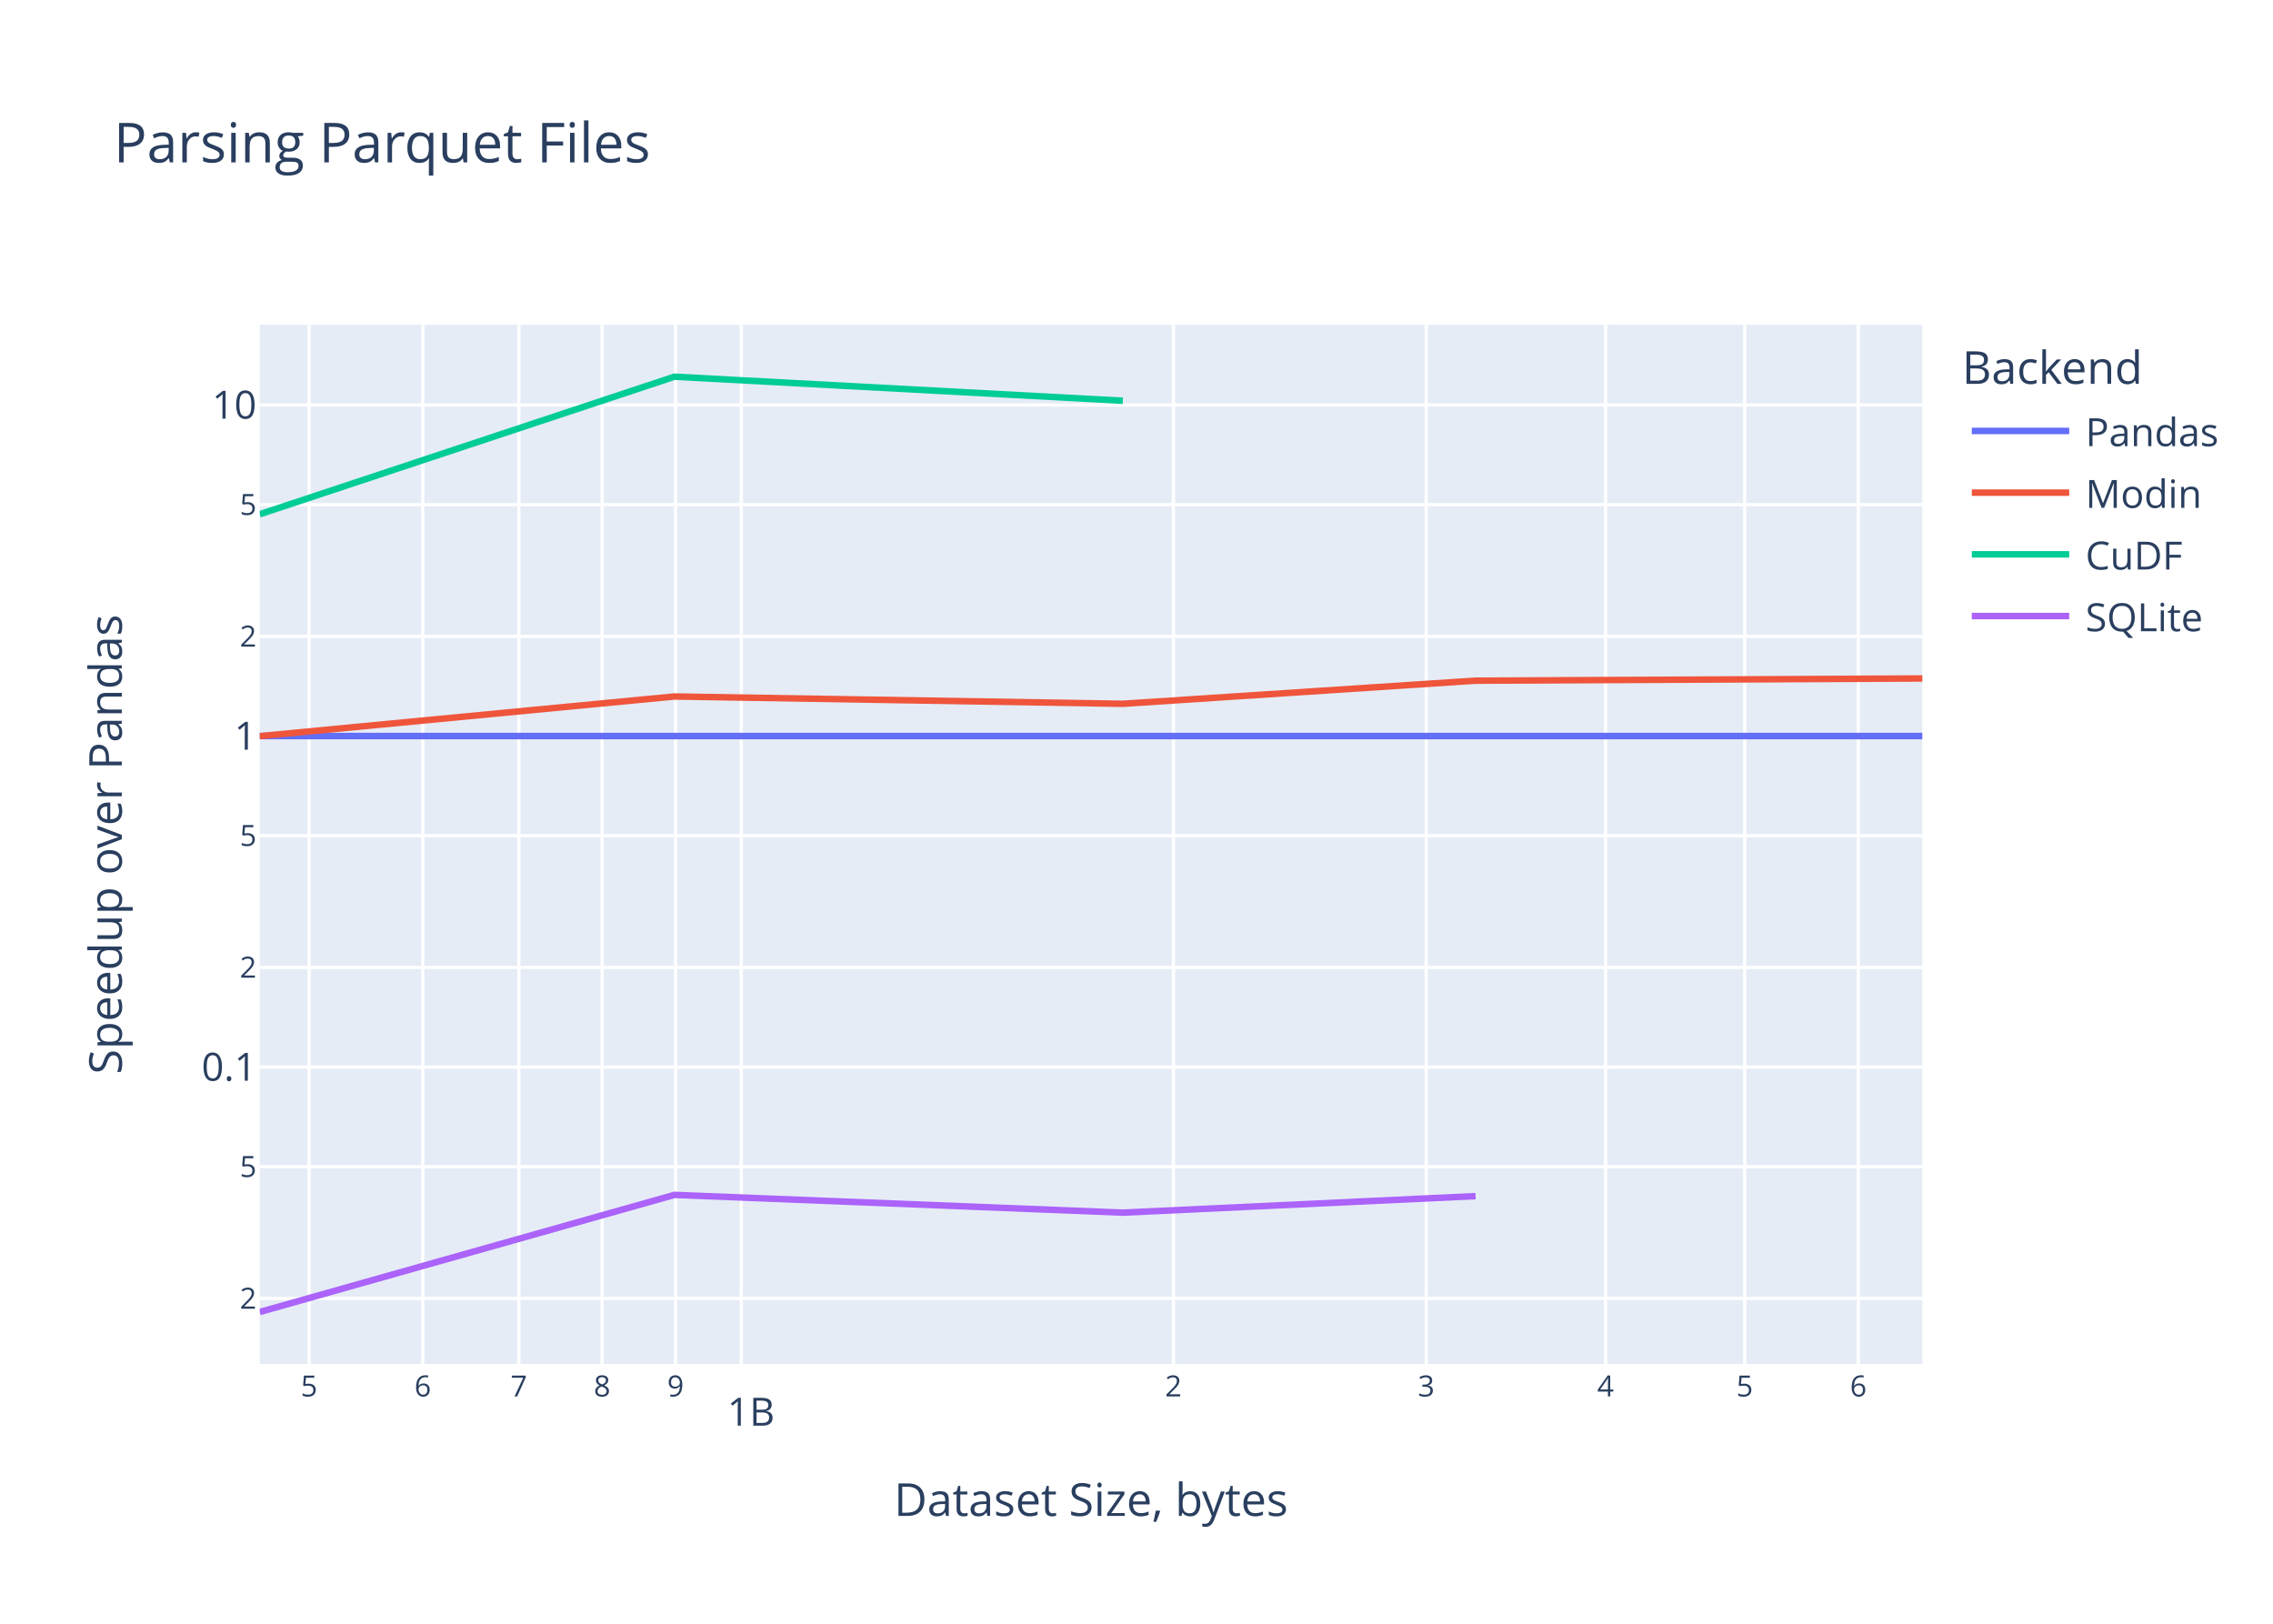
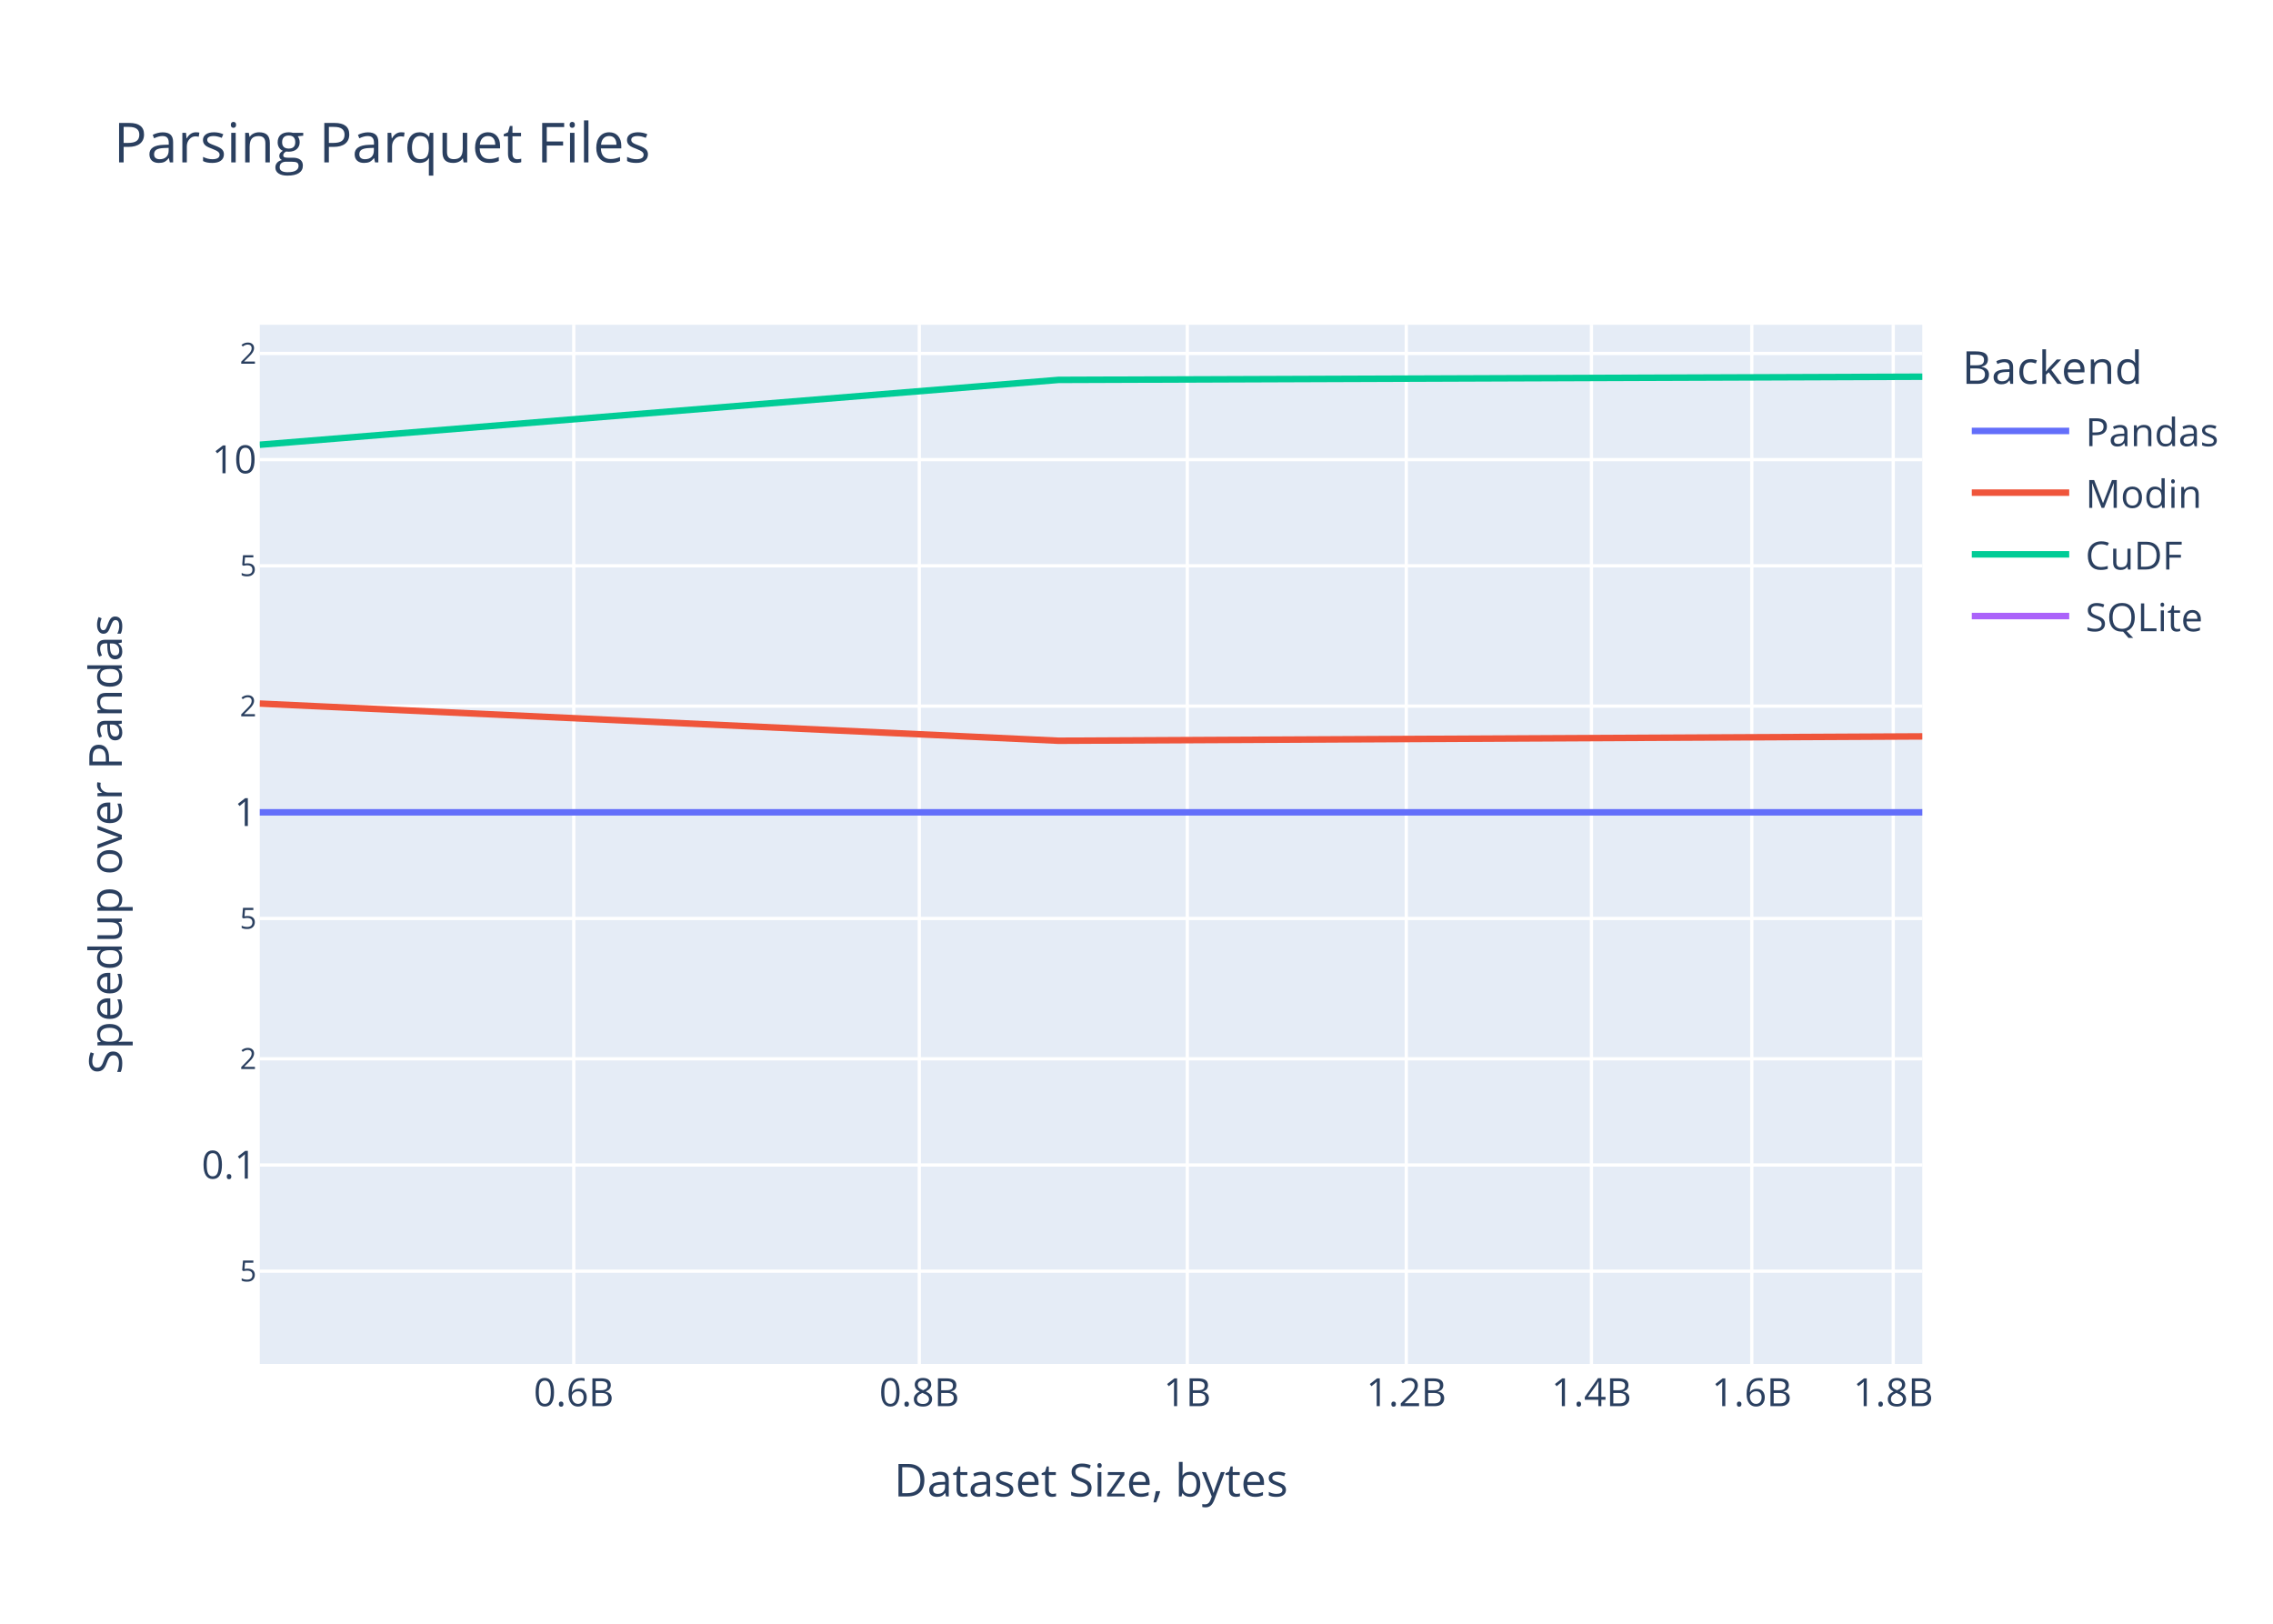
<svg xmlns="http://www.w3.org/2000/svg" class="main-svg" width="700" height="500" style="" viewBox="0 0 700 500">
  <rect x="0" y="0" width="700" height="500" style="fill: rgb(255, 255, 255); fill-opacity: 1;" />
-   <defs id="defs-8c84b1">
+   <defs id="defs-e33bb6">
    <g class="clips">
-       <clipPath id="clip8c84b1xyplot" class="plotclip">
+       <clipPath id="clipe33bb6xyplot" class="plotclip">
        <rect width="512" height="320" />
      </clipPath>
-       <clipPath class="axesclip" id="clip8c84b1x">
+       <clipPath class="axesclip" id="clipe33bb6x">
        <rect x="80" y="0" width="512" height="500" />
      </clipPath>
-       <clipPath class="axesclip" id="clip8c84b1y">
+       <clipPath class="axesclip" id="clipe33bb6y">
        <rect x="0" y="100" width="700" height="320" />
      </clipPath>
-       <clipPath class="axesclip" id="clip8c84b1xy">
+       <clipPath class="axesclip" id="clipe33bb6xy">
        <rect x="80" y="100" width="512" height="320" />
      </clipPath>
    </g>
    <g class="gradients" />
    <g class="patterns" />
  </defs>
  <g class="bglayer">
    <rect class="bg" x="80" y="100" width="512" height="320" style="fill: rgb(229, 236, 246); fill-opacity: 1; stroke-width: 0;" />
  </g>
  <g class="layer-below">
    <g class="imagelayer" />
    <g class="shapelayer" />
  </g>
  <g class="cartesianlayer">
    <g class="subplot xy">
      <g class="layer-subplot">
        <g class="shapelayer" />
        <g class="imagelayer" />
      </g>
+       <g class="minor-gridlayer">
+         <g class="x" />
+         <g class="y" />
+       </g>
      <g class="gridlayer">
        <g class="x">
-           <path class="xgrid crisp" transform="translate(95.19,0)" d="M0,100v320" style="stroke: rgb(255, 255, 255); stroke-opacity: 1; stroke-width: 1px;" />
-           <path class="xgrid crisp" transform="translate(130.2,0)" d="M0,100v320" style="stroke: rgb(255, 255, 255); stroke-opacity: 1; stroke-width: 1px;" />
-           <path class="xgrid crisp" transform="translate(159.79,0)" d="M0,100v320" style="stroke: rgb(255, 255, 255); stroke-opacity: 1; stroke-width: 1px;" />
-           <path class="xgrid crisp" transform="translate(185.43,0)" d="M0,100v320" style="stroke: rgb(255, 255, 255); stroke-opacity: 1; stroke-width: 1px;" />
-           <path class="xgrid crisp" transform="translate(208.05,0)" d="M0,100v320" style="stroke: rgb(255, 255, 255); stroke-opacity: 1; stroke-width: 1px;" />
-           <path class="xgrid crisp" transform="translate(228.28,0)" d="M0,100v320" style="stroke: rgb(255, 255, 255); stroke-opacity: 1; stroke-width: 1px;" />
-           <path class="xgrid crisp" transform="translate(361.37,0)" d="M0,100v320" style="stroke: rgb(255, 255, 255); stroke-opacity: 1; stroke-width: 1px;" />
-           <path class="xgrid crisp" transform="translate(439.22,0)" d="M0,100v320" style="stroke: rgb(255, 255, 255); stroke-opacity: 1; stroke-width: 1px;" />
-           <path class="xgrid crisp" transform="translate(494.45,0)" d="M0,100v320" style="stroke: rgb(255, 255, 255); stroke-opacity: 1; stroke-width: 1px;" />
-           <path class="xgrid crisp" transform="translate(537.3,0)" d="M0,100v320" style="stroke: rgb(255, 255, 255); stroke-opacity: 1; stroke-width: 1px;" />
-           <path class="xgrid crisp" transform="translate(572.3,0)" d="M0,100v320" style="stroke: rgb(255, 255, 255); stroke-opacity: 1; stroke-width: 1px;" />
+           <path class="xgrid crisp" transform="translate(176.7,0)" d="M0,100v320" style="stroke: rgb(255, 255, 255); stroke-opacity: 1; stroke-width: 1px;" />
+           <path class="xgrid crisp" transform="translate(283.11,0)" d="M0,100v320" style="stroke: rgb(255, 255, 255); stroke-opacity: 1; stroke-width: 1px;" />
+           <path class="xgrid crisp" transform="translate(365.64,0)" d="M0,100v320" style="stroke: rgb(255, 255, 255); stroke-opacity: 1; stroke-width: 1px;" />
+           <path class="xgrid crisp" transform="translate(433.08,0)" d="M0,100v320" style="stroke: rgb(255, 255, 255); stroke-opacity: 1; stroke-width: 1px;" />
+           <path class="xgrid crisp" transform="translate(490.1,0)" d="M0,100v320" style="stroke: rgb(255, 255, 255); stroke-opacity: 1; stroke-width: 1px;" />
+           <path class="xgrid crisp" transform="translate(539.49,0)" d="M0,100v320" style="stroke: rgb(255, 255, 255); stroke-opacity: 1; stroke-width: 1px;" />
+           <path class="xgrid crisp" transform="translate(583.05,0)" d="M0,100v320" style="stroke: rgb(255, 255, 255); stroke-opacity: 1; stroke-width: 1px;" />
        </g>
        <g class="y">
-           <path class="ygrid crisp" transform="translate(0,399.84)" d="M80,0h512" style="stroke: rgb(255, 255, 255); stroke-opacity: 1; stroke-width: 1px;" />
-           <path class="ygrid crisp" transform="translate(0,359.27)" d="M80,0h512" style="stroke: rgb(255, 255, 255); stroke-opacity: 1; stroke-width: 1px;" />
-           <path class="ygrid crisp" transform="translate(0,328.59)" d="M80,0h512" style="stroke: rgb(255, 255, 255); stroke-opacity: 1; stroke-width: 1px;" />
-           <path class="ygrid crisp" transform="translate(0,297.9)" d="M80,0h512" style="stroke: rgb(255, 255, 255); stroke-opacity: 1; stroke-width: 1px;" />
-           <path class="ygrid crisp" transform="translate(0,257.33)" d="M80,0h512" style="stroke: rgb(255, 255, 255); stroke-opacity: 1; stroke-width: 1px;" />
-           <path class="ygrid crisp" transform="translate(0,226.65)" d="M80,0h512" style="stroke: rgb(255, 255, 255); stroke-opacity: 1; stroke-width: 1px;" />
-           <path class="ygrid crisp" transform="translate(0,195.96)" d="M80,0h512" style="stroke: rgb(255, 255, 255); stroke-opacity: 1; stroke-width: 1px;" />
-           <path class="ygrid crisp" transform="translate(0,155.4)" d="M80,0h512" style="stroke: rgb(255, 255, 255); stroke-opacity: 1; stroke-width: 1px;" />
-           <path class="ygrid crisp" transform="translate(0,124.71)" d="M80,0h512" style="stroke: rgb(255, 255, 255); stroke-opacity: 1; stroke-width: 1px;" />
+           <path class="ygrid crisp" transform="translate(0,391.43)" d="M80,0h512" style="stroke: rgb(255, 255, 255); stroke-opacity: 1; stroke-width: 1px;" />
+           <path class="ygrid crisp" transform="translate(0,358.74)" d="M80,0h512" style="stroke: rgb(255, 255, 255); stroke-opacity: 1; stroke-width: 1px;" />
+           <path class="ygrid crisp" transform="translate(0,326.04)" d="M80,0h512" style="stroke: rgb(255, 255, 255); stroke-opacity: 1; stroke-width: 1px;" />
+           <path class="ygrid crisp" transform="translate(0,282.83)" d="M80,0h512" style="stroke: rgb(255, 255, 255); stroke-opacity: 1; stroke-width: 1px;" />
+           <path class="ygrid crisp" transform="translate(0,250.14)" d="M80,0h512" style="stroke: rgb(255, 255, 255); stroke-opacity: 1; stroke-width: 1px;" />
+           <path class="ygrid crisp" transform="translate(0,217.44)" d="M80,0h512" style="stroke: rgb(255, 255, 255); stroke-opacity: 1; stroke-width: 1px;" />
+           <path class="ygrid crisp" transform="translate(0,174.23)" d="M80,0h512" style="stroke: rgb(255, 255, 255); stroke-opacity: 1; stroke-width: 1px;" />
+           <path class="ygrid crisp" transform="translate(0,141.53)" d="M80,0h512" style="stroke: rgb(255, 255, 255); stroke-opacity: 1; stroke-width: 1px;" />
+           <path class="ygrid crisp" transform="translate(0,108.84)" d="M80,0h512" style="stroke: rgb(255, 255, 255); stroke-opacity: 1; stroke-width: 1px;" />
        </g>
      </g>
      <g class="zerolinelayer" />
      <path class="xlines-below" />
      <path class="ylines-below" />
      <g class="overlines-below" />
      <g class="xaxislayer-below" />
      <g class="yaxislayer-below" />
      <g class="overaxes-below" />
-       <g class="plot" transform="translate(80,100)" clip-path="url(#clip8c84b1xyplot)">
+       <g class="plot" transform="translate(80,100)" clip-path="url(#clipe33bb6xyplot)">
        <g class="scatterlayer mlayer">
-           <g class="trace scatter trace83e0e6" style="stroke-miterlimit: 2; opacity: 1;">
+           <g class="trace scatter trace76d000" style="stroke-miterlimit: 2; opacity: 1;">
            <g class="fills" />
            <g class="errorbars" />
            <g class="lines">
-               <path class="js-line" d="M0,126.65L512,126.65" style="vector-effect: non-scaling-stroke; fill: none; stroke: rgb(99, 110, 250); stroke-opacity: 1; stroke-width: 2px; opacity: 1;" />
-             </g>
-             <g class="points" />
-             <g class="text" />
-           </g>
-           <g class="trace scatter trace54e62e" style="stroke-miterlimit: 2; opacity: 1;">
+               <path class="js-line" d="M0,150.14L512,150.14" style="vector-effect: non-scaling-stroke; fill: none; stroke: rgb(99, 110, 250); stroke-opacity: 1; stroke-width: 2px; opacity: 1;" />
+             </g>
+             <g class="points" />
+             <g class="text" />
+           </g>
+           <g class="trace scatter trace27c46b" style="stroke-miterlimit: 2; opacity: 1;">
            <g class="fills" />
            <g class="errorbars" />
            <g class="lines">
-               <path class="js-line" d="M0,126.68L127.7,114.47L265.78,116.72L374.42,109.6L512,108.92" style="vector-effect: non-scaling-stroke; fill: none; stroke: rgb(239, 85, 59); stroke-opacity: 1; stroke-width: 2px; opacity: 1;" />
-             </g>
-             <g class="points" />
-             <g class="text" />
-           </g>
-           <g class="trace scatter tracec6cf25" style="stroke-miterlimit: 2; opacity: 1;">
+               <path class="js-line" d="M0,116.66L246,128.1L512,126.76" style="vector-effect: non-scaling-stroke; fill: none; stroke: rgb(239, 85, 59); stroke-opacity: 1; stroke-width: 2px; opacity: 1;" />
+             </g>
+             <g class="points" />
+             <g class="text" />
+           </g>
+           <g class="trace scatter trace79dc07" style="stroke-miterlimit: 2; opacity: 1;">
            <g class="fills" />
            <g class="errorbars" />
            <g class="lines">
-               <path class="js-line" d="M0,58.35L127.7,16L265.78,23.4" style="vector-effect: non-scaling-stroke; fill: none; stroke: rgb(0, 204, 150); stroke-opacity: 1; stroke-width: 2px; opacity: 1;" />
-             </g>
-             <g class="points" />
-             <g class="text" />
-           </g>
-           <g class="trace scatter trace19783d" style="stroke-miterlimit: 2; opacity: 1;">
-             <g class="fills" />
-             <g class="errorbars" />
-             <g class="lines">
-               <path class="js-line" d="M0,304L127.7,267.94L265.78,273.41L374.42,268.32" style="vector-effect: non-scaling-stroke; fill: none; stroke: rgb(171, 99, 250); stroke-opacity: 1; stroke-width: 2px; opacity: 1;" />
-             </g>
+               <path class="js-line" d="M0,36.95L246,16.98L512,16" style="vector-effect: non-scaling-stroke; fill: none; stroke: rgb(0, 204, 150); stroke-opacity: 1; stroke-width: 2px; opacity: 1;" />
+             </g>
+             <g class="points" />
+             <g class="text" />
+           </g>
+           <g class="trace scatter trace18a93b" style="stroke-miterlimit: 2; opacity: 1;">
+             <g class="fills" />
+             <g class="errorbars" />
+             <g class="lines" />
            <g class="points" />
            <g class="text" />
          </g>
        </g>
      </g>
      <g class="overplot" />
      <path class="xlines-above crisp" d="M0,0" style="fill: none;" />
      <path class="ylines-above crisp" d="M0,0" style="fill: none;" />
      <g class="overlines-above" />
      <g class="xaxislayer-above">
        <g class="xtick">
-           <text text-anchor="middle" x="0" y="430" transform="translate(95.19,0)" style="font-family: 'Open Sans', verdana, arial, sans-serif; font-size: 9px; fill: rgb(42, 63, 95); fill-opacity: 1; white-space: pre; opacity: 1;">5</text>
-         </g>
-         <g class="xtick">
-           <text text-anchor="middle" x="0" y="430" style="font-family: 'Open Sans', verdana, arial, sans-serif; font-size: 9px; fill: rgb(42, 63, 95); fill-opacity: 1; white-space: pre; opacity: 1;" transform="translate(130.2,0)">6</text>
-         </g>
-         <g class="xtick">
-           <text text-anchor="middle" x="0" y="430" style="font-family: 'Open Sans', verdana, arial, sans-serif; font-size: 9px; fill: rgb(42, 63, 95); fill-opacity: 1; white-space: pre; opacity: 1;" transform="translate(159.79,0)">7</text>
-         </g>
-         <g class="xtick">
-           <text text-anchor="middle" x="0" y="430" style="font-family: 'Open Sans', verdana, arial, sans-serif; font-size: 9px; fill: rgb(42, 63, 95); fill-opacity: 1; white-space: pre; opacity: 1;" transform="translate(185.43,0)">8</text>
-         </g>
-         <g class="xtick">
-           <text text-anchor="middle" x="0" y="430" style="font-family: 'Open Sans', verdana, arial, sans-serif; font-size: 9px; fill: rgb(42, 63, 95); fill-opacity: 1; white-space: pre; opacity: 1;" transform="translate(208.05,0)">9</text>
-         </g>
-         <g class="xtick">
-           <text text-anchor="middle" x="3" y="439" style="font-family: 'Open Sans', verdana, arial, sans-serif; font-size: 12px; fill: rgb(42, 63, 95); fill-opacity: 1; white-space: pre; opacity: 1;" transform="translate(228.28,0)">1B</text>
-         </g>
-         <g class="xtick">
-           <text text-anchor="middle" x="0" y="430" style="font-family: 'Open Sans', verdana, arial, sans-serif; font-size: 9px; fill: rgb(42, 63, 95); fill-opacity: 1; white-space: pre; opacity: 1;" transform="translate(361.37,0)">2</text>
-         </g>
-         <g class="xtick">
-           <text text-anchor="middle" x="0" y="430" style="font-family: 'Open Sans', verdana, arial, sans-serif; font-size: 9px; fill: rgb(42, 63, 95); fill-opacity: 1; white-space: pre; opacity: 1;" transform="translate(439.22,0)">3</text>
-         </g>
-         <g class="xtick">
-           <text text-anchor="middle" x="0" y="430" style="font-family: 'Open Sans', verdana, arial, sans-serif; font-size: 9px; fill: rgb(42, 63, 95); fill-opacity: 1; white-space: pre; opacity: 1;" transform="translate(494.45,0)">4</text>
-         </g>
-         <g class="xtick">
-           <text text-anchor="middle" x="0" y="430" style="font-family: 'Open Sans', verdana, arial, sans-serif; font-size: 9px; fill: rgb(42, 63, 95); fill-opacity: 1; white-space: pre; opacity: 1;" transform="translate(537.3,0)">5</text>
-         </g>
-         <g class="xtick">
-           <text text-anchor="middle" x="0" y="430" style="font-family: 'Open Sans', verdana, arial, sans-serif; font-size: 9px; fill: rgb(42, 63, 95); fill-opacity: 1; white-space: pre; opacity: 1;" transform="translate(572.3,0)">6</text>
+           <text text-anchor="middle" x="0" y="433" transform="translate(176.7,0)" style="font-family: 'Open Sans', verdana, arial, sans-serif; font-size: 12px; fill: rgb(42, 63, 95); fill-opacity: 1; white-space: pre; opacity: 1;">0.6B</text>
+         </g>
+         <g class="xtick">
+           <text text-anchor="middle" x="0" y="433" style="font-family: 'Open Sans', verdana, arial, sans-serif; font-size: 12px; fill: rgb(42, 63, 95); fill-opacity: 1; white-space: pre; opacity: 1;" transform="translate(283.11,0)">0.8B</text>
+         </g>
+         <g class="xtick">
+           <text text-anchor="middle" x="0" y="433" style="font-family: 'Open Sans', verdana, arial, sans-serif; font-size: 12px; fill: rgb(42, 63, 95); fill-opacity: 1; white-space: pre; opacity: 1;" transform="translate(365.64,0)">1B</text>
+         </g>
+         <g class="xtick">
+           <text text-anchor="middle" x="0" y="433" style="font-family: 'Open Sans', verdana, arial, sans-serif; font-size: 12px; fill: rgb(42, 63, 95); fill-opacity: 1; white-space: pre; opacity: 1;" transform="translate(433.08,0)">1.2B</text>
+         </g>
+         <g class="xtick">
+           <text text-anchor="middle" x="0" y="433" style="font-family: 'Open Sans', verdana, arial, sans-serif; font-size: 12px; fill: rgb(42, 63, 95); fill-opacity: 1; white-space: pre; opacity: 1;" transform="translate(490.1,0)">1.4B</text>
+         </g>
+         <g class="xtick">
+           <text text-anchor="middle" x="0" y="433" style="font-family: 'Open Sans', verdana, arial, sans-serif; font-size: 12px; fill: rgb(42, 63, 95); fill-opacity: 1; white-space: pre; opacity: 1;" transform="translate(539.49,0)">1.6B</text>
+         </g>
+         <g class="xtick">
+           <text text-anchor="middle" x="0" y="433" style="font-family: 'Open Sans', verdana, arial, sans-serif; font-size: 12px; fill: rgb(42, 63, 95); fill-opacity: 1; white-space: pre; opacity: 1;" transform="translate(583.05,0)">1.8B</text>
        </g>
      </g>
      <g class="yaxislayer-above">
        <g class="ytick">
-           <text text-anchor="end" x="79" y="3.15" transform="translate(0,399.84)" style="font-family: 'Open Sans', verdana, arial, sans-serif; font-size: 9px; fill: rgb(42, 63, 95); fill-opacity: 1; white-space: pre; opacity: 1;">2</text>
-         </g>
-         <g class="ytick">
-           <text text-anchor="end" x="79" y="3.15" style="font-family: 'Open Sans', verdana, arial, sans-serif; font-size: 9px; fill: rgb(42, 63, 95); fill-opacity: 1; white-space: pre; opacity: 1;" transform="translate(0,359.27)">5</text>
-         </g>
-         <g class="ytick">
-           <text text-anchor="end" x="79" y="4.2" style="font-family: 'Open Sans', verdana, arial, sans-serif; font-size: 12px; fill: rgb(42, 63, 95); fill-opacity: 1; white-space: pre; opacity: 1;" transform="translate(0,328.59)">0.1</text>
-         </g>
-         <g class="ytick">
-           <text text-anchor="end" x="79" y="3.15" style="font-family: 'Open Sans', verdana, arial, sans-serif; font-size: 9px; fill: rgb(42, 63, 95); fill-opacity: 1; white-space: pre; opacity: 1;" transform="translate(0,297.9)">2</text>
-         </g>
-         <g class="ytick">
-           <text text-anchor="end" x="79" y="3.15" style="font-family: 'Open Sans', verdana, arial, sans-serif; font-size: 9px; fill: rgb(42, 63, 95); fill-opacity: 1; white-space: pre; opacity: 1;" transform="translate(0,257.33)">5</text>
-         </g>
-         <g class="ytick">
-           <text text-anchor="end" x="79" y="4.2" style="font-family: 'Open Sans', verdana, arial, sans-serif; font-size: 12px; fill: rgb(42, 63, 95); fill-opacity: 1; white-space: pre; opacity: 1;" transform="translate(0,226.65)">1</text>
-         </g>
-         <g class="ytick">
-           <text text-anchor="end" x="79" y="3.15" style="font-family: 'Open Sans', verdana, arial, sans-serif; font-size: 9px; fill: rgb(42, 63, 95); fill-opacity: 1; white-space: pre; opacity: 1;" transform="translate(0,195.96)">2</text>
-         </g>
-         <g class="ytick">
-           <text text-anchor="end" x="79" y="3.15" style="font-family: 'Open Sans', verdana, arial, sans-serif; font-size: 9px; fill: rgb(42, 63, 95); fill-opacity: 1; white-space: pre; opacity: 1;" transform="translate(0,155.4)">5</text>
-         </g>
-         <g class="ytick">
-           <text text-anchor="end" x="79" y="4.2" style="font-family: 'Open Sans', verdana, arial, sans-serif; font-size: 12px; fill: rgb(42, 63, 95); fill-opacity: 1; white-space: pre; opacity: 1;" transform="translate(0,124.71)">10</text>
+           <text text-anchor="end" x="79" y="3.15" transform="translate(0,391.43)" style="font-family: 'Open Sans', verdana, arial, sans-serif; font-size: 9px; fill: rgb(42, 63, 95); fill-opacity: 1; white-space: pre; opacity: 1;">5</text>
+         </g>
+         <g class="ytick">
+           <text text-anchor="end" x="79" y="4.2" style="font-family: 'Open Sans', verdana, arial, sans-serif; font-size: 12px; fill: rgb(42, 63, 95); fill-opacity: 1; white-space: pre; opacity: 1;" transform="translate(0,358.74)">0.1</text>
+         </g>
+         <g class="ytick">
+           <text text-anchor="end" x="79" y="3.15" style="font-family: 'Open Sans', verdana, arial, sans-serif; font-size: 9px; fill: rgb(42, 63, 95); fill-opacity: 1; white-space: pre; opacity: 1;" transform="translate(0,326.04)">2</text>
+         </g>
+         <g class="ytick">
+           <text text-anchor="end" x="79" y="3.15" style="font-family: 'Open Sans', verdana, arial, sans-serif; font-size: 9px; fill: rgb(42, 63, 95); fill-opacity: 1; white-space: pre; opacity: 1;" transform="translate(0,282.83)">5</text>
+         </g>
+         <g class="ytick">
+           <text text-anchor="end" x="79" y="4.2" style="font-family: 'Open Sans', verdana, arial, sans-serif; font-size: 12px; fill: rgb(42, 63, 95); fill-opacity: 1; white-space: pre; opacity: 1;" transform="translate(0,250.14)">1</text>
+         </g>
+         <g class="ytick">
+           <text text-anchor="end" x="79" y="3.15" style="font-family: 'Open Sans', verdana, arial, sans-serif; font-size: 9px; fill: rgb(42, 63, 95); fill-opacity: 1; white-space: pre; opacity: 1;" transform="translate(0,217.44)">2</text>
+         </g>
+         <g class="ytick">
+           <text text-anchor="end" x="79" y="3.15" style="font-family: 'Open Sans', verdana, arial, sans-serif; font-size: 9px; fill: rgb(42, 63, 95); fill-opacity: 1; white-space: pre; opacity: 1;" transform="translate(0,174.23)">5</text>
+         </g>
+         <g class="ytick">
+           <text text-anchor="end" x="79" y="4.2" style="font-family: 'Open Sans', verdana, arial, sans-serif; font-size: 12px; fill: rgb(42, 63, 95); fill-opacity: 1; white-space: pre; opacity: 1;" transform="translate(0,141.53)">10</text>
+         </g>
+         <g class="ytick">
+           <text text-anchor="end" x="79" y="3.15" style="font-family: 'Open Sans', verdana, arial, sans-serif; font-size: 9px; fill: rgb(42, 63, 95); fill-opacity: 1; white-space: pre; opacity: 1;" transform="translate(0,108.84)">2</text>
        </g>
      </g>
      <g class="overaxes-above" />
    </g>
  </g>
  <g class="polarlayer" />
  <g class="smithlayer" />
  <g class="ternarylayer" />
  <g class="geolayer" />
  <g class="funnelarealayer" />
  <g class="pielayer" />
  <g class="iciclelayer" />
  <g class="treemaplayer" />
  <g class="sunburstlayer" />
  <g class="glimages" />
-   <defs id="topdefs-8c84b1">
+   <defs id="topdefs-e33bb6">
    <g class="clips" />
-     <clipPath id="legend8c84b1">
+     <clipPath id="legende33bb6">
      <rect width="86" height="105" x="0" y="0" />
    </clipPath>
  </defs>
  <g class="layer-above">
    <g class="imagelayer" />
    <g class="shapelayer" />
  </g>
  <g class="infolayer">
    <g class="legend" pointer-events="all" transform="translate(602.24,100)">
      <rect class="bg" shape-rendering="crispEdges" width="86" height="105" x="0" y="0" style="stroke: rgb(68, 68, 68); stroke-opacity: 1; fill: rgb(255, 255, 255); fill-opacity: 1; stroke-width: 0px;" />
-       <g class="scrollbox" transform="" clip-path="url(#legend8c84b1)">
+       <g class="scrollbox" transform="" clip-path="url(#legende33bb6)">
        <text class="legendtitletext" text-anchor="start" x="2" y="18.2" style="font-family: 'Open Sans', verdana, arial, sans-serif; font-size: 14px; fill: rgb(42, 63, 95); fill-opacity: 1; white-space: pre;">Backend</text>
        <g class="groups" transform="">
          <g class="traces" transform="translate(0,32.7)" style="opacity: 1;">
            <text class="legendtext" text-anchor="start" x="40" y="4.68" style="font-family: 'Open Sans', verdana, arial, sans-serif; font-size: 12px; fill: rgb(42, 63, 95); fill-opacity: 1; white-space: pre;">Pandas</text>
            <g class="layers" style="opacity: 1;">
              <g class="legendfill" />
              <g class="legendlines">
                <path class="js-line" d="M5,0h30" style="fill: none; stroke: rgb(99, 110, 250); stroke-opacity: 1; stroke-width: 2px;" />
              </g>
              <g class="legendsymbols">
                <g class="legendpoints" />
              </g>
            </g>
            <rect class="legendtoggle" x="0" y="-9.5" width="80.703" height="19" style="fill: rgb(0, 0, 0); fill-opacity: 0;" />
          </g>
        </g>
        <g class="groups" transform="">
          <g class="traces" transform="translate(0,51.7)" style="opacity: 1;">
            <text class="legendtext" text-anchor="start" x="40" y="4.68" style="font-family: 'Open Sans', verdana, arial, sans-serif; font-size: 12px; fill: rgb(42, 63, 95); fill-opacity: 1; white-space: pre;">Modin</text>
            <g class="layers" style="opacity: 1;">
              <g class="legendfill" />
              <g class="legendlines">
                <path class="js-line" d="M5,0h30" style="fill: none; stroke: rgb(239, 85, 59); stroke-opacity: 1; stroke-width: 2px;" />
              </g>
              <g class="legendsymbols">
                <g class="legendpoints" />
              </g>
            </g>
            <rect class="legendtoggle" x="0" y="-9.5" width="80.703" height="19" style="fill: rgb(0, 0, 0); fill-opacity: 0;" />
          </g>
        </g>
        <g class="groups" transform="">
          <g class="traces" transform="translate(0,70.7)" style="opacity: 1;">
            <text class="legendtext" text-anchor="start" x="40" y="4.68" style="font-family: 'Open Sans', verdana, arial, sans-serif; font-size: 12px; fill: rgb(42, 63, 95); fill-opacity: 1; white-space: pre;">CuDF</text>
            <g class="layers" style="opacity: 1;">
              <g class="legendfill" />
              <g class="legendlines">
                <path class="js-line" d="M5,0h30" style="fill: none; stroke: rgb(0, 204, 150); stroke-opacity: 1; stroke-width: 2px;" />
              </g>
              <g class="legendsymbols">
                <g class="legendpoints" />
              </g>
            </g>
            <rect class="legendtoggle" x="0" y="-9.5" width="80.703" height="19" style="fill: rgb(0, 0, 0); fill-opacity: 0;" />
          </g>
        </g>
        <g class="groups" transform="">
          <g class="traces" transform="translate(0,89.7)" style="opacity: 1;">
            <text class="legendtext" text-anchor="start" x="40" y="4.68" style="font-family: 'Open Sans', verdana, arial, sans-serif; font-size: 12px; fill: rgb(42, 63, 95); fill-opacity: 1; white-space: pre;">SQLite</text>
            <g class="layers" style="opacity: 1;">
              <g class="legendfill" />
              <g class="legendlines">
                <path class="js-line" d="M5,0h30" style="fill: none; stroke: rgb(171, 99, 250); stroke-opacity: 1; stroke-width: 2px;" />
              </g>
              <g class="legendsymbols">
                <g class="legendpoints" />
              </g>
            </g>
            <rect class="legendtoggle" x="0" y="-9.5" width="80.703" height="19" style="fill: rgb(0, 0, 0); fill-opacity: 0;" />
          </g>
        </g>
      </g>
      <rect class="scrollbar" rx="20" ry="3" width="0" height="0" x="0" y="0" style="fill: rgb(128, 139, 164); fill-opacity: 1;" />
    </g>
    <g class="g-gtitle">
      <text class="gtitle" x="35" y="50" text-anchor="start" dy="0em" style="font-family: 'Open Sans', verdana, arial, sans-serif; font-size: 17px; fill: rgb(42, 63, 95); opacity: 1; font-weight: normal; white-space: pre;">Parsing Parquet Files</text>
    </g>
    <g class="g-xtitle">
-       <text class="xtitle" x="336" y="466.8" text-anchor="middle" style="font-family: 'Open Sans', verdana, arial, sans-serif; font-size: 14px; fill: rgb(42, 63, 95); opacity: 1; font-weight: normal; white-space: pre;">Dataset Size, bytes</text>
+       <text class="xtitle" x="336" y="460.8" text-anchor="middle" style="font-family: 'Open Sans', verdana, arial, sans-serif; font-size: 14px; fill: rgb(42, 63, 95); opacity: 1; font-weight: normal; white-space: pre;">Dataset Size, bytes</text>
    </g>
    <g class="g-ytitle">
      <text class="ytitle" transform="rotate(-90,37.5125,260)" x="37.513" y="260" text-anchor="middle" style="font-family: 'Open Sans', verdana, arial, sans-serif; font-size: 14px; fill: rgb(42, 63, 95); opacity: 1; font-weight: normal; white-space: pre;">Speedup over Pandas</text>
    </g>
  </g>
</svg>
